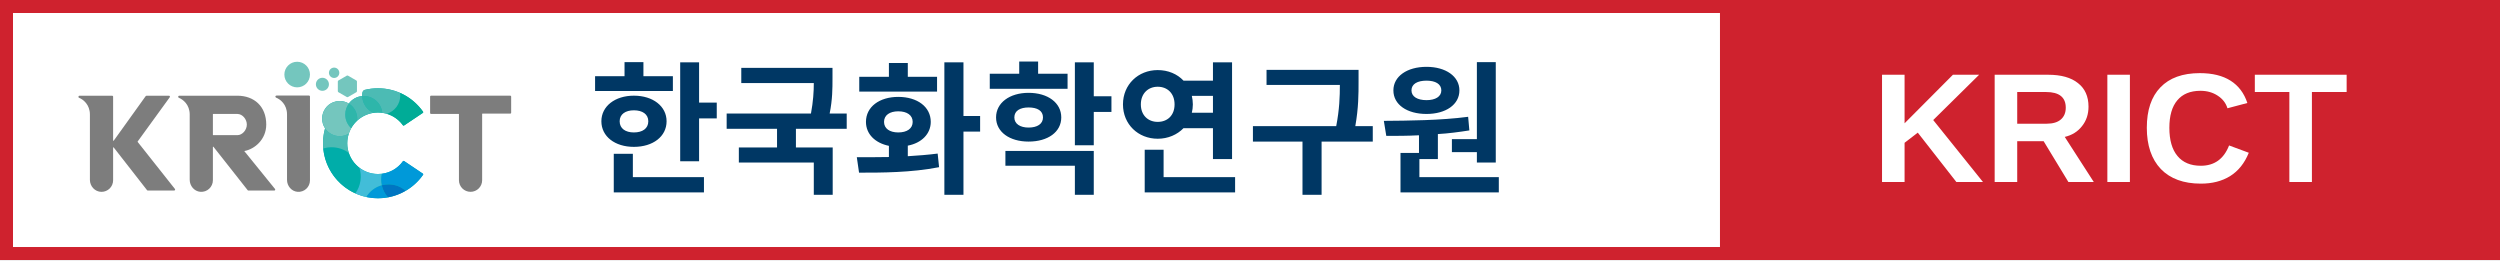
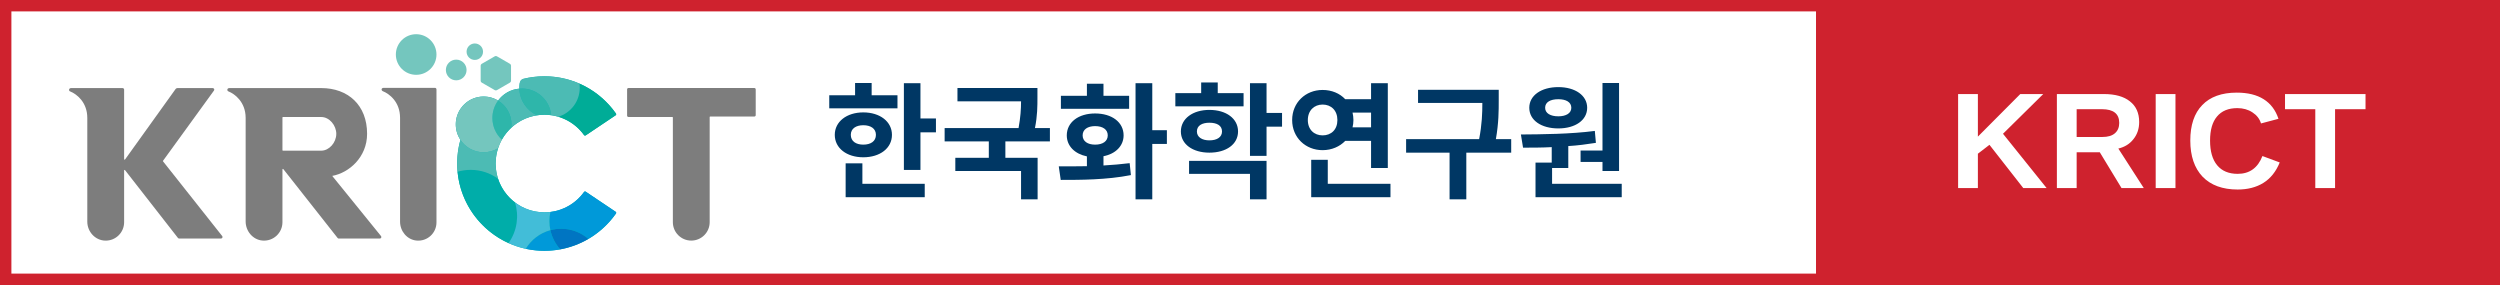
- <svg xmlns="http://www.w3.org/2000/svg" width="192.3" height="20" viewBox="0 0 192.3 20" role="img" aria-label="한국화학연구원 KRICT">
+ <svg xmlns="http://www.w3.org/2000/svg" width="219.3" height="25" viewBox="0 0 219.3 25" role="img" aria-label="한국화학연구원 KRICT">
  <defs>
    <clipPath id="badge-shape">
-       <rect width="192.3" height="20" rx="0" />
+       <rect width="219.3" height="25" rx="0" />
    </clipPath>
  </defs>
  <g clip-path="url(#badge-shape)">
-     <rect width="192.3" height="20" rx="0" fill="#ffffff" />
-     <path d="M132.3 0h60v20h-60z" fill="#cf222e" />
+     <rect width="219.3" height="25" rx="0" fill="#ffffff" />
+     <path d="M159.3 0h60v25h-60z" fill="#cf222e" />
  </g>
-   <rect x="0.5" y="0.5" width="191.3" height="19" rx="0" fill="none" stroke="#cf222e" />
-   <g transform="translate(6.009 4.727) scale(0.039539)">
+   <rect x="0.5" y="0.5" width="218.3" height="24" rx="0" fill="none" stroke="#cf222e" />
+   <g transform="translate(6.017 2.958) scale(0.071546)">
    <path fill="#7d7d7d" fill-rule="nonzero" d="M684.76 68.22L684.76 100.413C684.76 101.326 685.5 102.066 686.413 102.066L740.232 102.066C740.584 102.066 740.868 102.351 740.868 102.702L740.868 231.064C740.868 243.529 750.973 253.633 763.438 253.633C775.903 253.633 786.007 243.529 786.007 231.064L786.007 102.148C786.007 101.797 786.292 101.512 786.643 101.512L840.803 101.512C841.716 101.512 842.456 100.772 842.456 99.859L842.456 68.22C842.456 67.307 841.716 66.567 840.803 66.567L686.413 66.567C685.5 66.567 684.76 67.307 684.76 68.22" />
    <path fill="#7d7d7d" fill-rule="nonzero" d="M406.396 66.353L386.448 66.353C382.988 66.353 383.178 69.654 385.271 70.471C393.297 73.606 406.389 83.692 406.389 102.974L406.396 102.968L406.396 230.409C406.396 242.068 414.919 252.48 426.526 253.587C439.841 254.857 451.043 244.421 451.043 231.368L451.043 68.263C451.043 67.208 450.188 66.353 449.133 66.353L406.396 66.353" />
    <path fill="#7d7d7d" fill-rule="nonzero" d="M262.831 143.383C262.48 143.383 262.195 143.098 262.195 142.747L262.195 102.754C262.195 102.403 262.48 102.119 262.831 102.119L309.739 102.119C319.965 102.119 328.218 112.614 328.218 122.75C328.218 133.47 319.471 143.338 309.873 143.383L262.831 143.383M383.067 248.115L323.22 174.315C343.658 170.648 365.983 151.586 365.983 122.706C365.983 87.586 342.654 66.64 309.739 66.64L197.16 66.64C194.144 66.64 193.886 69.915 195.993 70.722C203.977 73.862 217.029 83.909 217.074 103.105L217.074 230.113C217.074 241.945 225.745 252.517 237.529 253.583C250.969 254.799 262.195 244.241 262.195 231.1L262.195 166.375C262.195 166.116 262.36 165.885 262.604 165.8C262.849 165.716 263.121 165.795 263.281 165.999L329.825 250.437C330.18 250.888 330.721 251.151 331.295 251.151L381.607 251.151C382.326 251.151 382.981 250.739 383.292 250.091C383.603 249.444 383.515 248.676 383.067 248.115" />
    <path fill="#00ada9" fill-rule="nonzero" d="M556.864 55.5C565.35 53.343 574.242 52.197 583.388 52.197C619.124 52.197 651.392 69.744 671.143 97.924C671.61 98.589 671.431 99.517 670.756 99.97L633.966 124.656C633.318 125.091 632.454 124.922 631.999 124.288C620.894 108.828 603.006 99.336 583.388 99.336C550.447 99.336 523.571 125.99 523.571 159.174C523.571 192.354 550.451 218.97 583.388 218.97C603.35 218.97 621.078 209.247 631.999 194.019C632.454 193.384 633.319 193.215 633.968 193.65L670.758 218.336C671.432 218.789 671.611 219.715 671.146 220.381C651.543 248.434 619.203 266.151 583.388 266.151C527.967 266.151 481.994 223.836 476.879 169.236C475.723 156.342 476.698 143.31 480.411 130.074C472.646 118.396 472.752 102.91 481.091 91.274C491.64 76.52 511.617 72.826 526.613 81.956C532.633 73.788 541.993 68.236 552.671 67.343C552.671 67.343 552.642 63.261 553.036 61.017C553.43 58.774 556.864 55.5 556.864 55.5" />
    <path fill="#74c6be" fill-rule="nonzero" d="M401.24 25.49C401.24 11.737 412.389 0.589 426.141 0.589C439.894 0.589 451.042 11.737 451.042 25.49C451.042 39.243 439.894 50.391 426.141 50.391C412.389 50.391 401.24 39.243 401.24 25.49" />
    <path fill="#2eb6aa" fill-rule="nonzero" d="M543.037 111.157C543.037 112.529 542.956 113.883 542.799 115.213C538.213 119.45 534.292 124.396 531.209 129.877C524.079 123.275 519.615 113.833 519.615 103.349C519.615 95.345 522.217 87.949 526.622 81.959C536.465 87.955 543.037 98.789 543.037 111.157" />
    <path fill="#2eb6aa" fill-rule="nonzero" d="M591.742 99.912C589.014 99.531 586.226 99.334 583.393 99.334C580.302 99.334 577.266 99.568 574.3 100.021C561.813 94.316 553.05 81.87 552.668 67.335C572.65 65.646 589.902 80.402 591.742 99.912" />
    <path fill="#0075c2" fill-rule="nonzero" d="M603.991 239.104C599.397 239.104 594.945 239.715 590.713 240.86C592.675 249.778 596.934 257.835 602.838 264.38C615.201 262.109 626.822 257.712 637.308 251.583C628.397 243.811 616.744 239.104 603.991 239.104" />
    <path fill="#00ac97" fill-rule="nonzero" d="M626.664 66.344C626.664 83.059 615.583 97.185 600.365 101.776C613.259 105.585 624.336 113.622 631.992 124.279C632.448 124.913 633.31 125.081 633.959 124.646L670.746 99.973C671.422 99.52 671.601 98.593 671.135 97.927C659.914 81.893 644.419 69.077 626.3 61.136C626.54 62.838 626.664 64.576 626.664 66.344" />
    <path fill="#74c6be" fill-rule="nonzero" d="M525.065 27.639L541.225 36.965C541.984 37.403 542.453 38.214 542.453 39.091L542.456 57.749C542.456 58.626 541.988 59.437 541.229 59.876L525.072 69.208C524.313 69.646 523.376 69.647 522.616 69.208L506.457 59.882C505.697 59.444 505.229 58.633 505.229 57.755L505.225 39.098C505.225 38.221 505.693 37.41 506.453 36.971L522.609 27.639C523.369 27.201 524.305 27.2 525.065 27.639" />
    <path fill="#74c6be" fill-rule="nonzero" d="M487.947 44.454C487.947 51.464 482.264 57.147 475.254 57.147C468.243 57.147 462.56 51.464 462.56 44.454C462.56 37.444 468.243 31.761 475.254 31.761C482.264 31.761 487.947 37.444 487.947 44.454" />
    <path fill="#74c6be" fill-rule="nonzero" d="M508.137 22.048C508.137 27.623 503.617 32.143 498.042 32.143C492.467 32.143 487.947 27.623 487.947 22.048C487.947 16.473 492.467 11.953 498.042 11.953C503.617 11.953 508.137 16.473 508.137 22.048" />
    <path fill="#0099d9" fill-rule="nonzero" d="M670.763 218.338L633.978 193.65C633.329 193.215 632.465 193.383 632.009 194.018C622.498 207.271 607.706 216.468 590.699 218.536C589.914 222.121 589.501 225.845 589.501 229.666C589.501 233.509 589.92 237.255 590.713 240.86C594.945 239.715 599.397 239.104 603.991 239.104C616.744 239.104 628.397 243.811 637.308 251.583C650.72 243.743 662.275 233.07 671.152 220.385C671.618 219.719 671.438 218.791 670.763 218.338" />
    <path fill="#0099d9" fill-rule="nonzero" d="M602.838 264.38C596.934 257.835 592.675 249.779 590.712 240.86C577.947 244.314 567.179 252.628 560.516 263.692C567.886 265.298 575.541 266.144 583.392 266.144C590.033 266.144 596.532 265.538 602.838 264.38" />
    <path fill="#00ada9" fill-rule="nonzero" d="M526.538 177.847C517.137 170.976 505.548 166.92 493.011 166.92C487.409 166.92 481.996 167.73 476.883 169.239C480.53 208.292 505.168 241.247 539.402 256.71C550.025 241.764 552.4 223.205 547.337 206.903C537.726 199.638 530.379 189.539 526.538 177.847" />
    <path fill="#42bdd8" fill-rule="nonzero" d="M589.501 229.666C589.501 225.845 589.914 222.122 590.699 218.536C588.305 218.827 585.867 218.978 583.393 218.978C569.853 218.978 557.364 214.483 547.337 206.903C552.405 223.219 550.019 241.772 539.402 256.709C546.101 259.735 553.168 262.091 560.516 263.692C567.18 252.627 577.948 244.314 590.713 240.86C589.92 237.255 589.501 233.509 589.501 229.666" />
    <path fill="#4cbbb4" fill-rule="nonzero" d="M493.011 166.919C505.547 166.919 517.137 170.975 526.538 177.846C524.607 171.969 523.562 165.689 523.562 159.164C523.562 152.605 524.618 146.292 526.568 140.387C521.407 143.518 515.35 145.321 508.872 145.321C496.998 145.321 486.54 139.265 480.417 130.072C477.809 139.322 476.413 149.08 476.413 159.164C476.413 162.562 476.572 165.922 476.882 169.239C481.995 167.729 487.408 166.919 493.011 166.919" />
    <path fill="#4cbbb4" fill-rule="nonzero" d="M542.799 115.212C542.956 113.882 543.037 112.529 543.037 111.156C543.037 98.788 536.465 87.955 526.622 81.958C532.628 73.791 541.986 68.24 552.668 67.336C553.05 81.87 561.813 94.316 574.3 100.021C562.238 101.86 551.36 107.301 542.799 115.212" />
    <path fill="#4cbbb4" fill-rule="nonzero" d="M626.664 66.344C626.664 83.059 615.583 97.185 600.365 101.776C597.571 100.95 594.69 100.324 591.742 99.912C589.901 80.4 572.649 65.646 552.668 67.336C552.595 64.642 552.815 61.952 553.321 59.317C553.675 57.474 555.047 55.964 556.865 55.5C565.347 53.336 574.235 52.186 583.393 52.186C598.654 52.186 613.165 55.379 626.3 61.136C626.54 62.838 626.664 64.576 626.664 66.344" />
    <path fill="#74c6be" fill-rule="nonzero" d="M531.209 129.876C529.342 133.196 527.782 136.712 526.568 140.386C521.407 143.518 515.35 145.322 508.871 145.322C496.998 145.322 486.54 139.265 480.416 130.073C472.643 118.403 472.743 102.91 481.084 91.274C487.283 82.626 497.419 76.991 508.871 76.991C515.246 76.991 521.339 78.74 526.622 81.958C522.217 87.948 519.615 95.345 519.615 103.349C519.615 113.833 524.078 123.274 531.209 129.876" />
    <path fill="#7d7d7d" fill-rule="nonzero" d="M188.366 248.11L115.795 156.481C115.632 156.275 115.626 155.986 115.78 155.774L178.237 69.7C179.197 68.457 178.293 66.649 176.711 66.649L133.468 66.649C132.564 66.649 131.716 67.044 131.207 67.778L69.213 154.186C68.874 154.695 68.083 154.412 68.083 153.791L68.083 68.514C68.083 67.496 67.236 66.649 66.162 66.649L3.038 66.649C0.268 66.649 -0.24 69.927 1.851 70.717C9.875 73.882 22.93 83.942 22.93 103.212L22.93 230.361C22.93 242.792 32.655 253.455 45.084 253.683C57.746 253.914 68.083 243.719 68.083 231.11L68.083 167.617C68.083 167.357 68.248 167.126 68.493 167.042C68.739 166.957 69.011 167.038 69.171 167.243L134.069 250.386C134.423 250.839 134.966 251.105 135.542 251.105L186.874 251.105C187.583 251.105 188.231 250.703 188.547 250.069C188.863 249.434 188.793 248.676 188.366 248.11" />
  </g>
-   <text x="45.32" y="14" fill="#003764" font-family="-apple-system, BlinkMacSystemFont, 'Segoe UI', 'Noto Sans KR', 'Malgun Gothic', Arial, sans-serif" font-size="11" font-weight="600">한국화학연구원</text>
-   <text x="162.3" y="14" fill="#ffffff" text-anchor="middle" font-family="Arial, Helvetica, sans-serif" font-size="12" font-weight="700">KRICT</text>
+   <text x="72.29" y="16.5" fill="#003764" font-family="-apple-system, BlinkMacSystemFont, 'Segoe UI', 'Noto Sans KR', 'Malgun Gothic', Arial, sans-serif" font-size="11" font-weight="600">한국화학연구원</text>
+   <text x="189.3" y="16.5" fill="#ffffff" text-anchor="middle" font-family="Arial, Helvetica, sans-serif" font-size="12" font-weight="700">KRICT</text>
</svg>
